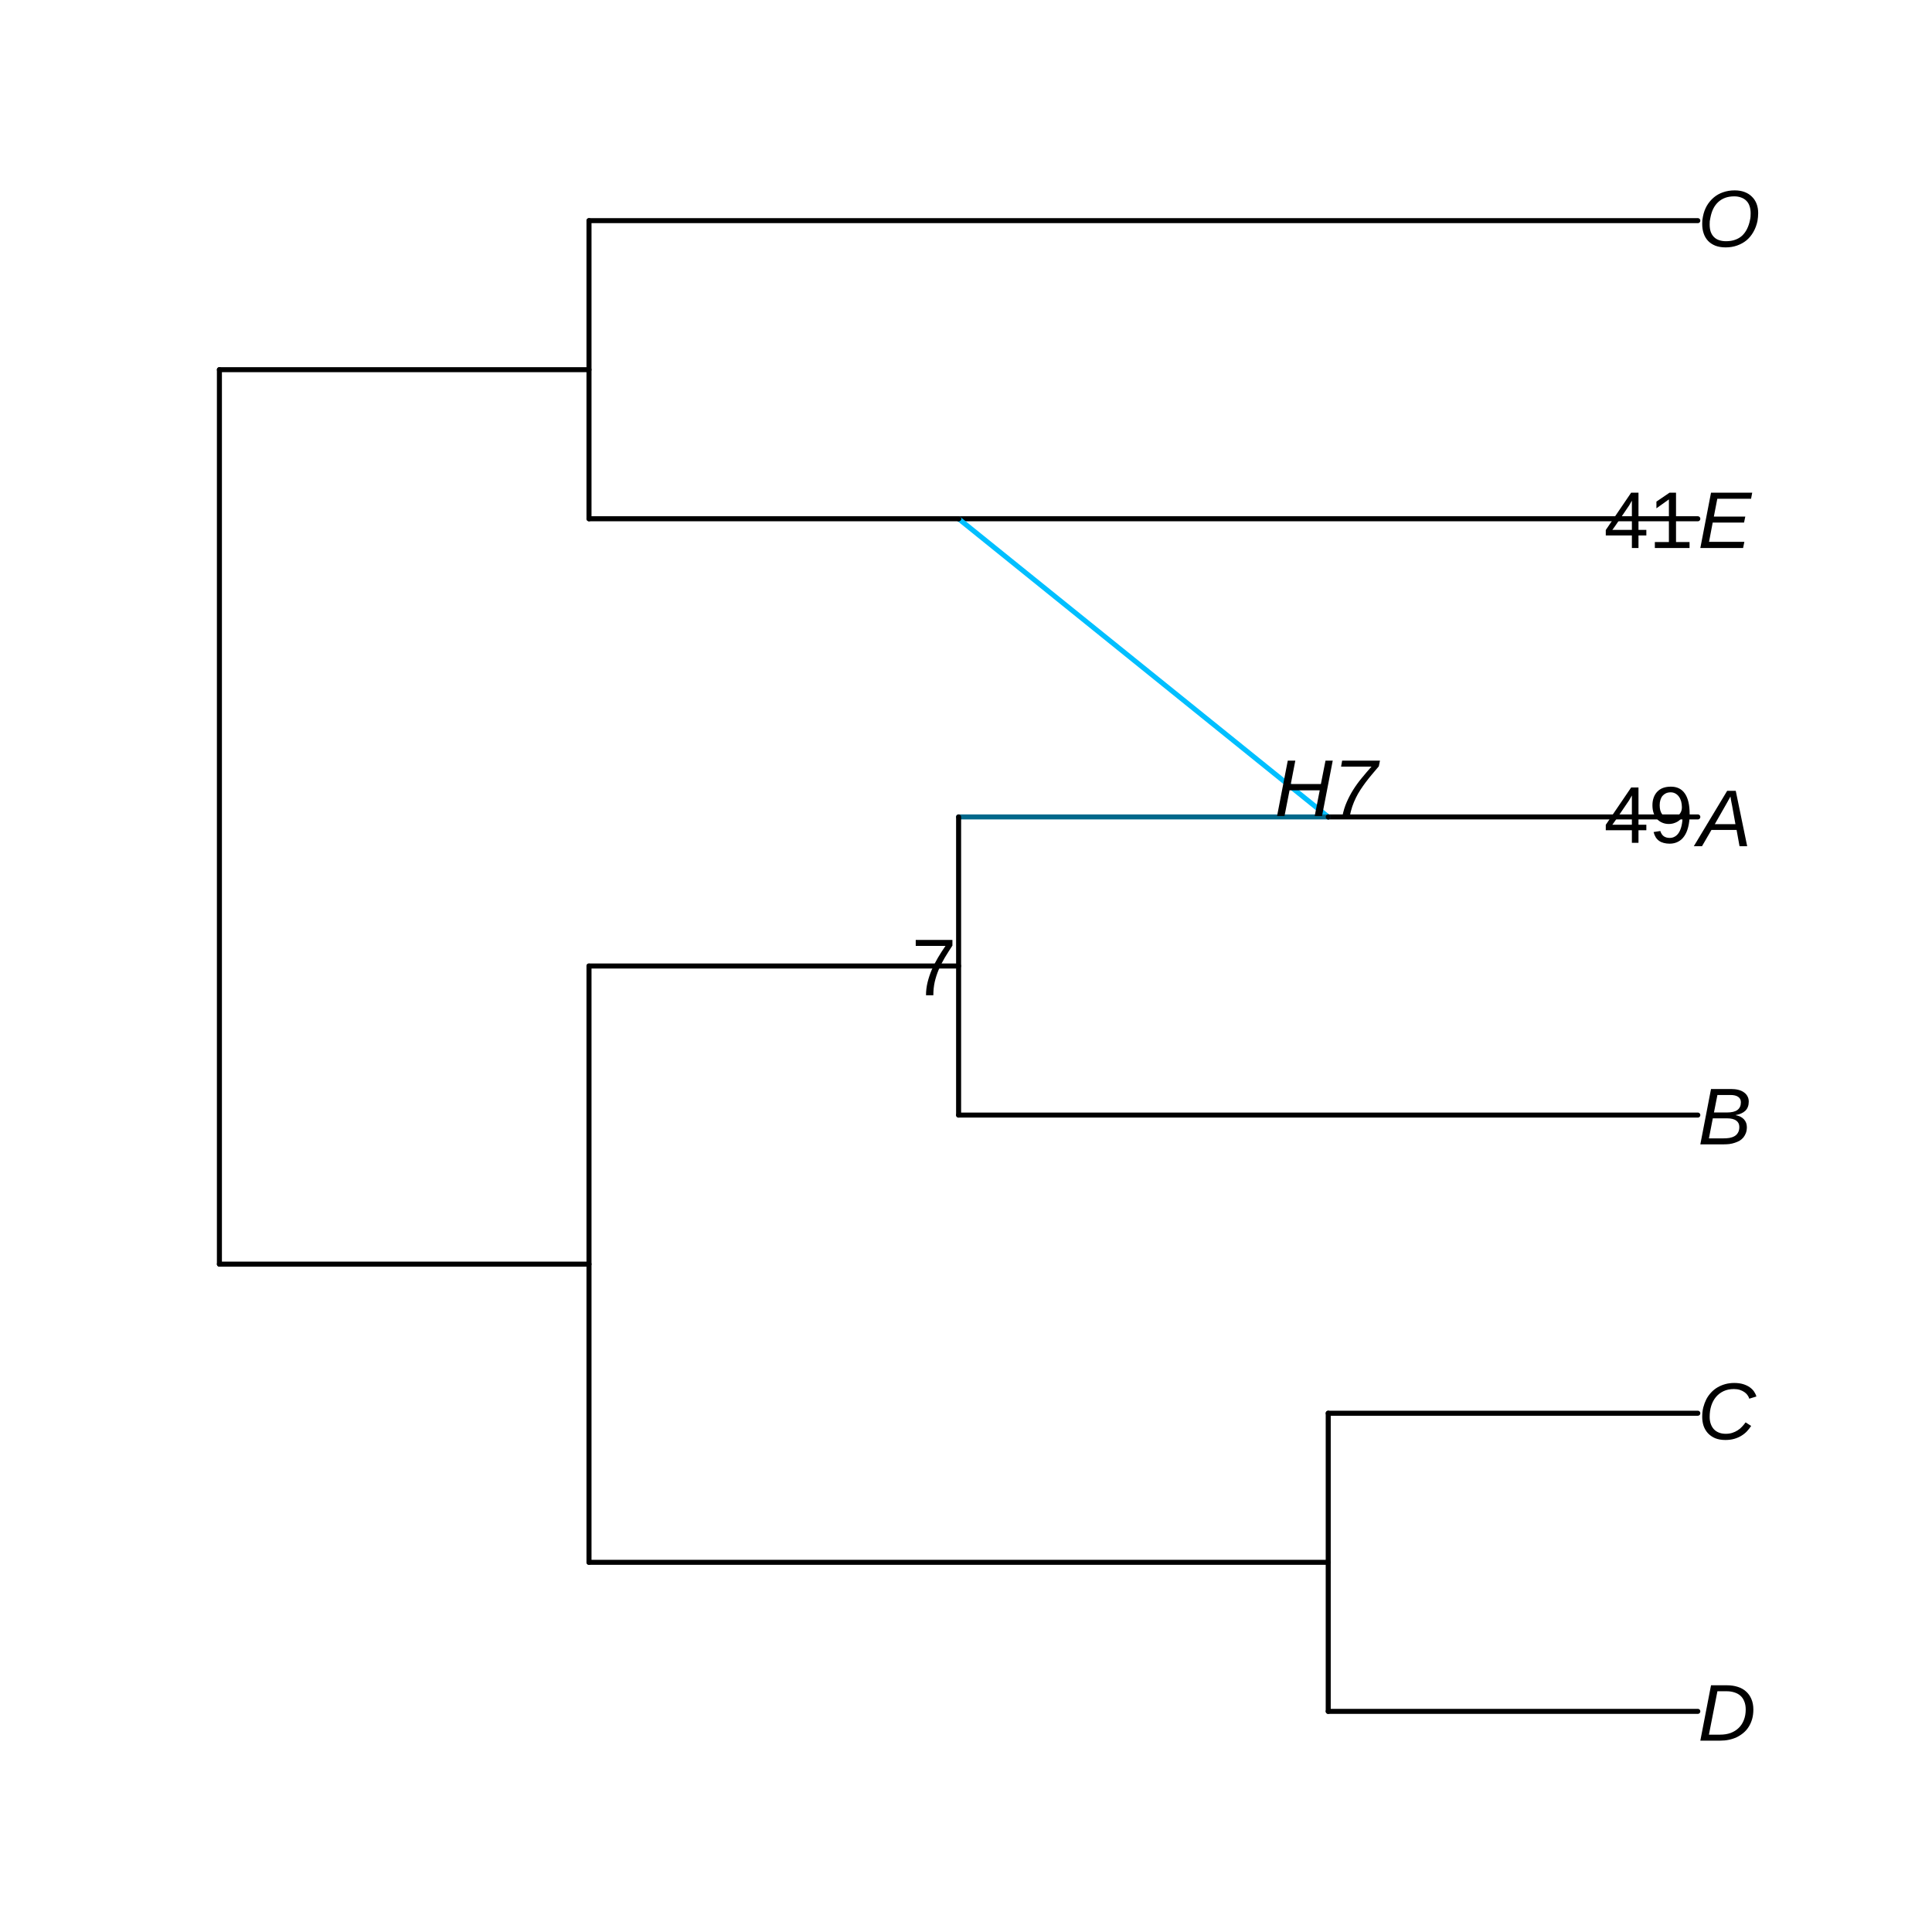
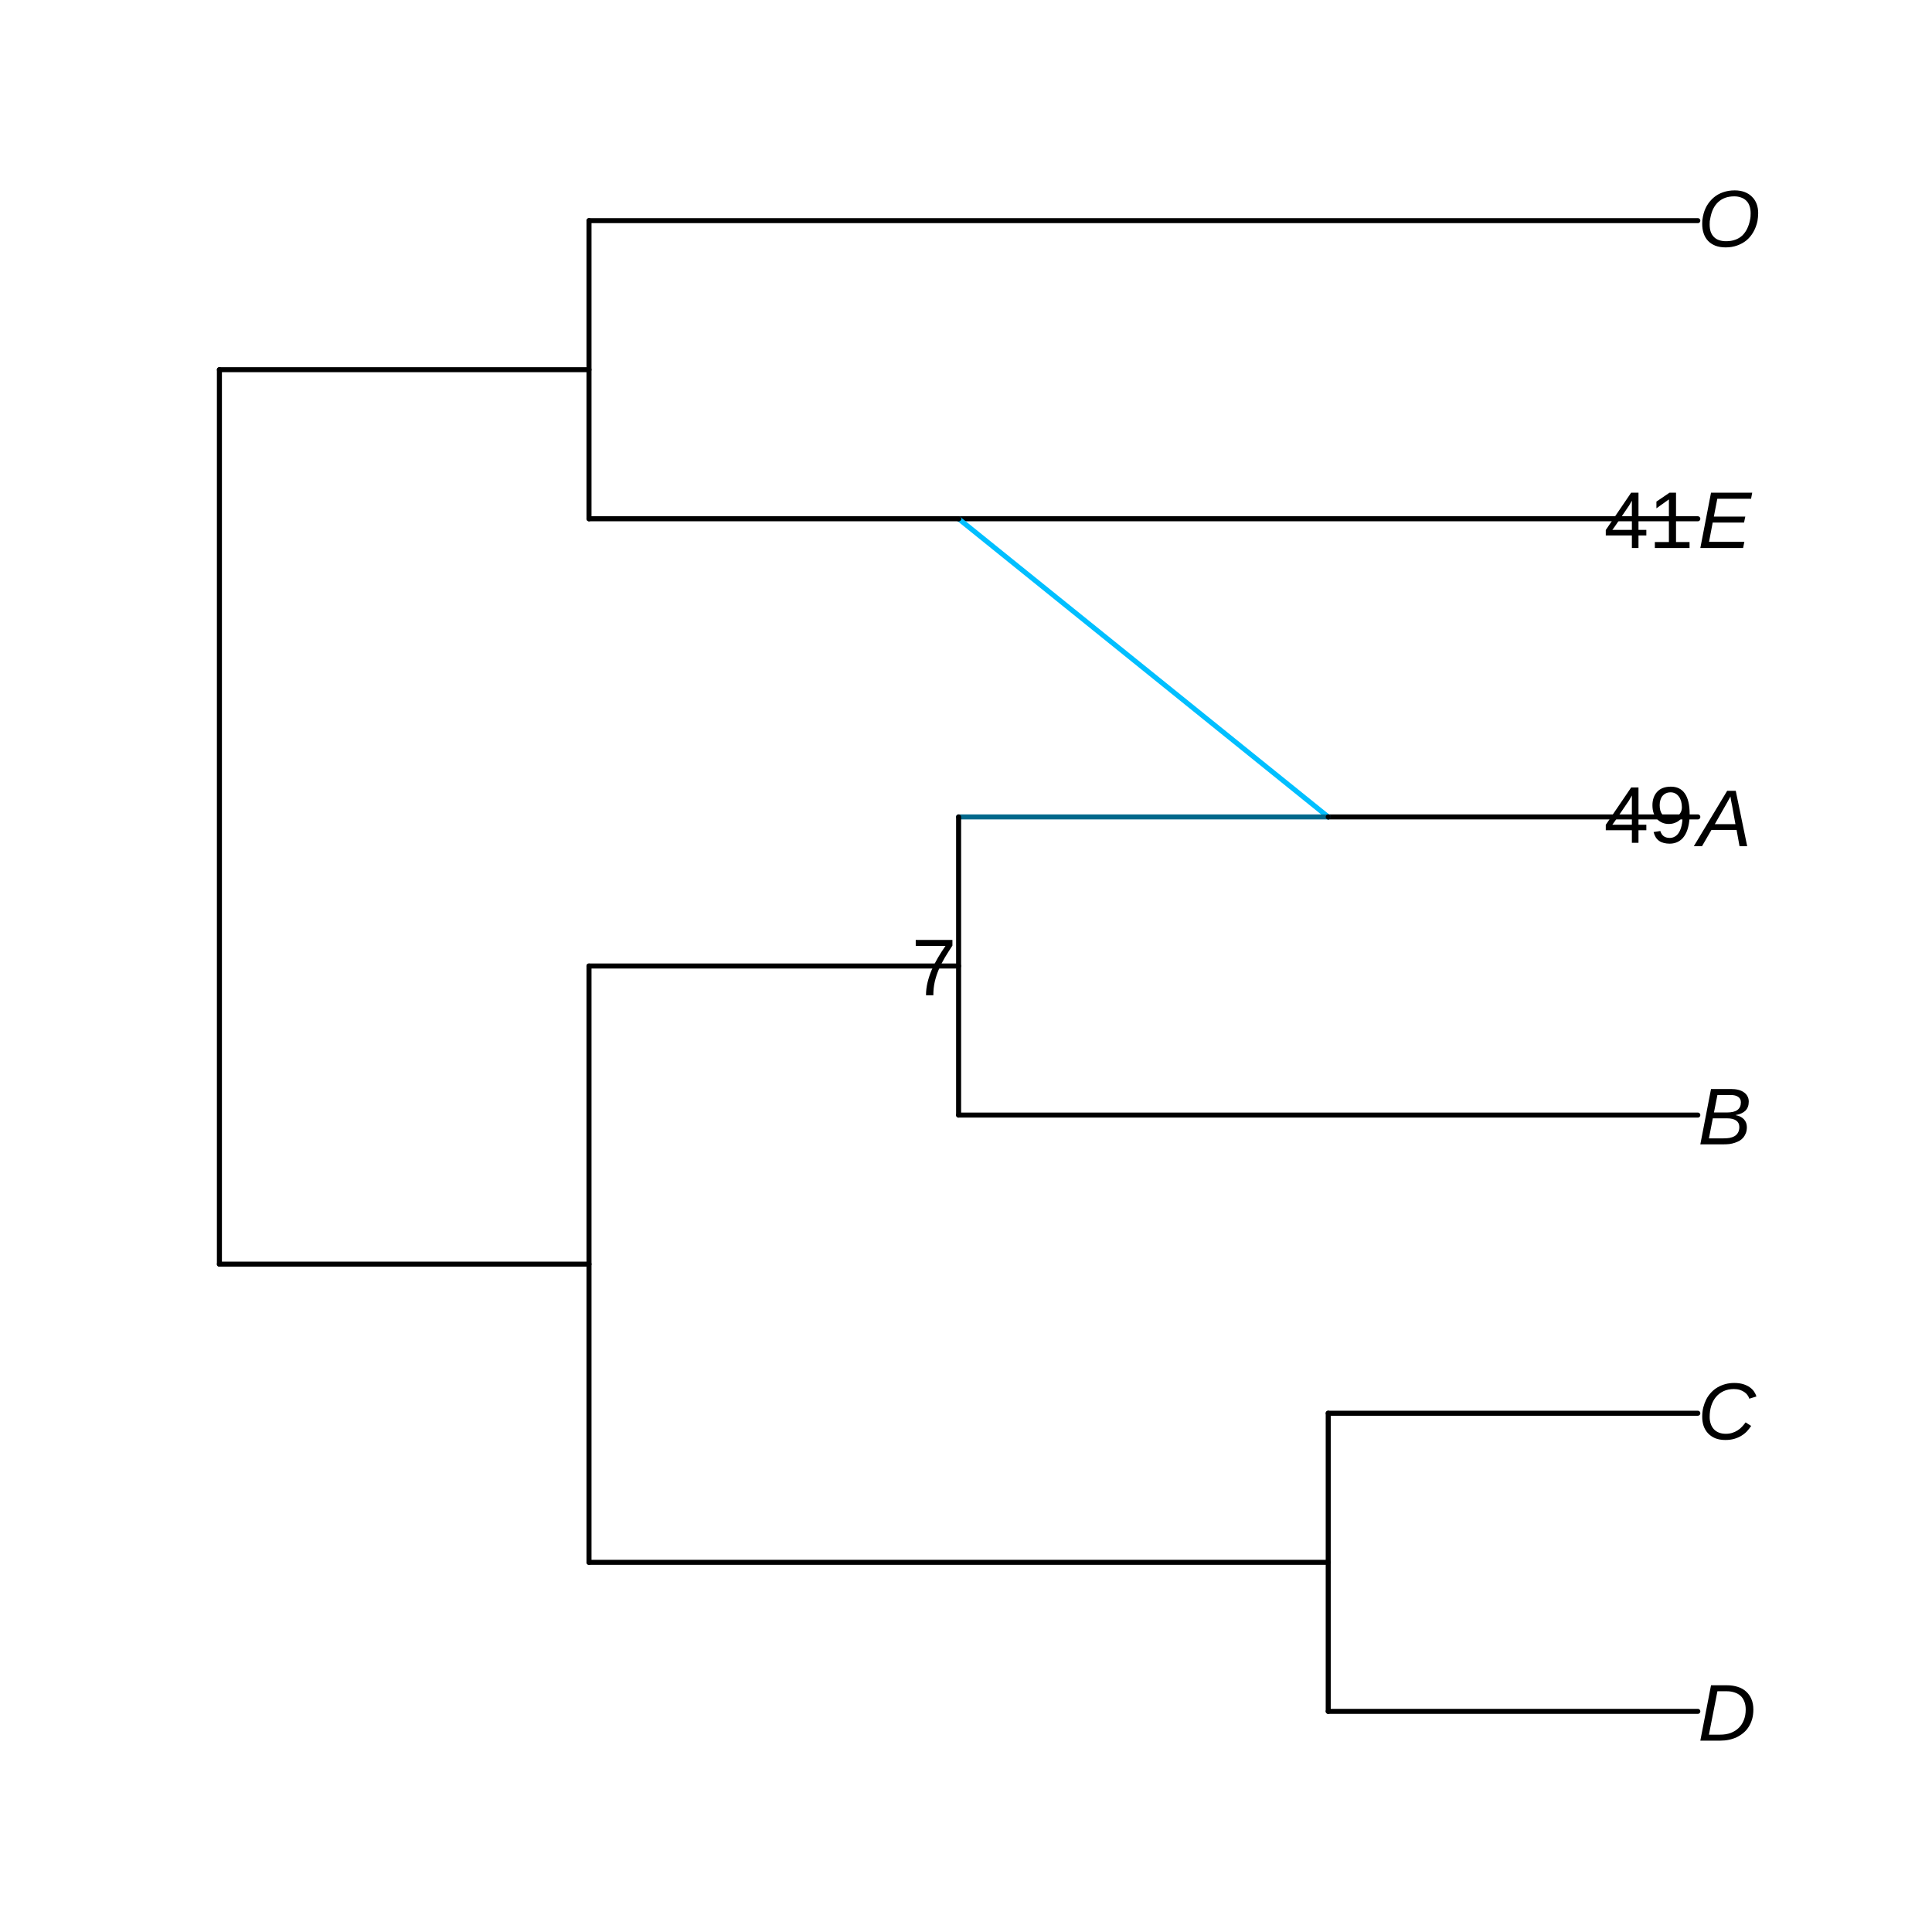
<svg xmlns="http://www.w3.org/2000/svg" xmlns:xlink="http://www.w3.org/1999/xlink" width="288pt" height="288pt" viewBox="0 0 288 288" version="1.1">
  <defs>
    <g>
      <symbol overflow="visible" id="glyph0-0">
        <path style="stroke:none;" d="M 0.406 0 L 0.406 -8 L 3.594 -8 L 3.594 0 Z M 0.797 -0.406 L 3.188 -0.406 L 3.188 -7.594 L 0.797 -7.594 Z M 0.797 -0.406 " />
      </symbol>
      <symbol overflow="visible" id="glyph0-1">
        <path style="stroke:none;" d="M 7.953 -1.969 C 7.766 -1.688 7.551 -1.414 7.312 -1.156 C 7.07 -0.906 6.797 -0.688 6.484 -0.5 C 6.18 -0.312 5.832 -0.16 5.438 -0.047 C 5.051 0.066 4.609 0.125 4.109 0.125 C 3.523 0.125 3.016 0.035 2.578 -0.141 C 2.148 -0.328 1.789 -0.578 1.5 -0.891 C 1.219 -1.203 1.004 -1.566 0.859 -1.984 C 0.723 -2.398 0.656 -2.848 0.656 -3.328 C 0.656 -3.816 0.707 -4.281 0.812 -4.719 C 0.926 -5.156 1.078 -5.562 1.266 -5.938 C 1.461 -6.312 1.703 -6.648 1.984 -6.953 C 2.266 -7.254 2.582 -7.508 2.938 -7.719 C 3.289 -7.926 3.676 -8.086 4.094 -8.203 C 4.508 -8.316 4.953 -8.375 5.422 -8.375 C 5.93 -8.375 6.375 -8.316 6.75 -8.203 C 7.125 -8.086 7.445 -7.938 7.719 -7.75 C 7.988 -7.562 8.207 -7.348 8.375 -7.109 C 8.539 -6.867 8.66 -6.617 8.734 -6.359 L 7.672 -6.031 C 7.617 -6.219 7.531 -6.395 7.406 -6.562 C 7.281 -6.738 7.125 -6.891 6.938 -7.016 C 6.75 -7.148 6.523 -7.258 6.266 -7.344 C 6.004 -7.426 5.707 -7.469 5.375 -7.469 C 4.801 -7.469 4.289 -7.363 3.844 -7.156 C 3.395 -6.945 3.016 -6.656 2.703 -6.281 C 2.398 -5.914 2.164 -5.477 2 -4.969 C 1.844 -4.469 1.766 -3.914 1.766 -3.312 C 1.766 -2.945 1.816 -2.609 1.922 -2.297 C 2.023 -1.992 2.176 -1.727 2.375 -1.5 C 2.57 -1.281 2.82 -1.109 3.125 -0.984 C 3.426 -0.859 3.773 -0.797 4.172 -0.797 C 4.523 -0.797 4.848 -0.844 5.141 -0.938 C 5.43 -1.031 5.695 -1.156 5.938 -1.312 C 6.188 -1.469 6.406 -1.648 6.594 -1.859 C 6.789 -2.066 6.969 -2.281 7.125 -2.5 Z M 7.953 -1.969 " />
      </symbol>
      <symbol overflow="visible" id="glyph0-2">
        <path style="stroke:none;" d="M 4.359 -8.25 C 4.941 -8.25 5.473 -8.172 5.953 -8.016 C 6.43 -7.867 6.844 -7.641 7.188 -7.328 C 7.531 -7.023 7.797 -6.648 7.984 -6.203 C 8.18 -5.754 8.281 -5.234 8.281 -4.641 C 8.281 -4.117 8.219 -3.641 8.094 -3.203 C 7.969 -2.773 7.797 -2.391 7.578 -2.047 C 7.359 -1.703 7.094 -1.398 6.781 -1.141 C 6.477 -0.891 6.145 -0.676 5.781 -0.5 C 5.414 -0.332 5.031 -0.207 4.625 -0.125 C 4.219 -0.039 3.801 0 3.375 0 L 0.375 0 L 1.969 -8.25 Z M 1.656 -0.891 L 3.328 -0.891 C 3.898 -0.891 4.422 -0.973 4.891 -1.141 C 5.359 -1.316 5.758 -1.566 6.094 -1.891 C 6.426 -2.211 6.68 -2.602 6.859 -3.062 C 7.047 -3.531 7.141 -4.055 7.141 -4.641 C 7.141 -5.109 7.066 -5.516 6.922 -5.859 C 6.785 -6.203 6.594 -6.484 6.344 -6.703 C 6.094 -6.922 5.797 -7.082 5.453 -7.188 C 5.109 -7.301 4.738 -7.359 4.344 -7.359 L 2.922 -7.359 Z M 1.656 -0.891 " />
      </symbol>
      <symbol overflow="visible" id="glyph0-3">
        <path style="stroke:none;" d="M 5.5 -8.375 C 6.062 -8.375 6.555 -8.289 6.984 -8.125 C 7.422 -7.957 7.785 -7.723 8.078 -7.422 C 8.379 -7.129 8.609 -6.773 8.766 -6.359 C 8.922 -5.941 9 -5.484 9 -4.984 C 9 -4.797 8.988 -4.598 8.969 -4.391 C 8.945 -4.18 8.922 -3.984 8.891 -3.797 C 8.766 -3.203 8.562 -2.66 8.281 -2.172 C 8.008 -1.691 7.672 -1.281 7.266 -0.938 C 6.859 -0.602 6.391 -0.344 5.859 -0.156 C 5.336 0.031 4.77 0.125 4.156 0.125 C 3.57 0.125 3.062 0.039 2.625 -0.125 C 2.188 -0.301 1.82 -0.539 1.531 -0.844 C 1.238 -1.156 1.02 -1.523 0.875 -1.953 C 0.727 -2.379 0.656 -2.848 0.656 -3.359 C 0.656 -3.535 0.66 -3.719 0.672 -3.906 C 0.691 -4.094 0.723 -4.285 0.766 -4.484 C 0.879 -5.066 1.07 -5.598 1.344 -6.078 C 1.625 -6.555 1.969 -6.969 2.375 -7.312 C 2.781 -7.656 3.242 -7.914 3.766 -8.094 C 4.297 -8.281 4.875 -8.375 5.5 -8.375 Z M 5.438 -7.484 C 4.926 -7.484 4.473 -7.41 4.078 -7.266 C 3.68 -7.117 3.332 -6.906 3.031 -6.625 C 2.738 -6.352 2.492 -6.02 2.297 -5.625 C 2.109 -5.238 1.969 -4.797 1.875 -4.297 C 1.832 -4.117 1.801 -3.945 1.781 -3.781 C 1.77 -3.613 1.766 -3.453 1.766 -3.297 C 1.766 -2.879 1.816 -2.516 1.922 -2.203 C 2.035 -1.891 2.195 -1.629 2.406 -1.422 C 2.613 -1.211 2.867 -1.055 3.172 -0.953 C 3.484 -0.848 3.828 -0.797 4.203 -0.797 C 4.723 -0.797 5.18 -0.867 5.578 -1.016 C 5.984 -1.16 6.332 -1.367 6.625 -1.641 C 6.914 -1.922 7.156 -2.254 7.344 -2.641 C 7.539 -3.035 7.688 -3.477 7.781 -3.969 C 7.82 -4.133 7.848 -4.301 7.859 -4.469 C 7.867 -4.645 7.875 -4.812 7.875 -4.969 C 7.875 -5.383 7.816 -5.75 7.703 -6.062 C 7.598 -6.375 7.438 -6.633 7.219 -6.844 C 7.008 -7.051 6.754 -7.207 6.453 -7.312 C 6.148 -7.426 5.812 -7.484 5.438 -7.484 Z M 5.438 -7.484 " />
      </symbol>
      <symbol overflow="visible" id="glyph0-4">
        <path style="stroke:none;" d="M 0.375 0 L 1.969 -8.25 L 8.109 -8.25 L 7.938 -7.344 L 2.906 -7.344 L 2.391 -4.688 L 7.078 -4.688 L 6.891 -3.797 L 2.219 -3.797 L 1.672 -0.922 L 6.938 -0.922 L 6.75 0 Z M 0.375 0 " />
      </symbol>
      <symbol overflow="visible" id="glyph0-5">
        <path style="stroke:none;" d="M 1.969 -8.25 L 4.953 -8.25 C 5.359 -8.25 5.723 -8.207 6.047 -8.125 C 6.379 -8.039 6.656 -7.914 6.875 -7.75 C 7.102 -7.594 7.281 -7.395 7.406 -7.156 C 7.531 -6.926 7.594 -6.664 7.594 -6.375 C 7.594 -5.801 7.426 -5.348 7.094 -5.016 C 6.758 -4.691 6.266 -4.473 5.609 -4.359 C 5.891 -4.305 6.133 -4.227 6.344 -4.125 C 6.551 -4.02 6.727 -3.891 6.875 -3.734 C 7.02 -3.578 7.129 -3.398 7.203 -3.203 C 7.273 -3.004 7.312 -2.797 7.312 -2.578 C 7.312 -2.254 7.266 -1.961 7.172 -1.703 C 7.078 -1.453 6.953 -1.227 6.797 -1.031 C 6.641 -0.844 6.453 -0.68 6.234 -0.547 C 6.016 -0.422 5.773 -0.316 5.516 -0.234 C 5.266 -0.148 5 -0.086 4.719 -0.047 C 4.438 -0.016 4.148 0 3.859 0 L 0.375 0 Z M 2.406 -4.75 L 4.344 -4.75 C 5.051 -4.75 5.57 -4.875 5.906 -5.125 C 6.25 -5.383 6.422 -5.766 6.422 -6.266 C 6.422 -6.629 6.285 -6.898 6.016 -7.078 C 5.754 -7.266 5.367 -7.359 4.859 -7.359 L 2.922 -7.359 Z M 1.656 -0.891 L 3.812 -0.891 C 4.113 -0.891 4.41 -0.91 4.703 -0.953 C 4.992 -1.004 5.25 -1.094 5.469 -1.219 C 5.688 -1.344 5.859 -1.516 5.984 -1.734 C 6.117 -1.953 6.188 -2.238 6.188 -2.594 C 6.188 -3.008 6.031 -3.328 5.719 -3.547 C 5.406 -3.766 4.961 -3.875 4.391 -3.875 L 2.234 -3.875 Z M 1.656 -0.891 " />
      </symbol>
      <symbol overflow="visible" id="glyph0-6">
        <path style="stroke:none;" d="M 6.219 0 L 5.781 -2.422 L 2.031 -2.422 L 0.625 0 L -0.594 0 L 4.375 -8.25 L 5.656 -8.25 L 7.359 0 Z M 5.109 -6.062 C 5.078 -6.219 5.047 -6.367 5.016 -6.516 C 4.984 -6.672 4.957 -6.812 4.938 -6.938 C 4.914 -7.07 4.898 -7.18 4.891 -7.266 C 4.879 -7.348 4.867 -7.395 4.859 -7.406 C 4.859 -7.395 4.832 -7.344 4.781 -7.25 C 4.738 -7.164 4.68 -7.062 4.609 -6.938 C 4.535 -6.812 4.457 -6.672 4.375 -6.516 C 4.289 -6.359 4.203 -6.203 4.109 -6.047 L 2.531 -3.281 L 5.609 -3.281 Z M 5.109 -6.062 " />
-       </symbol>
-       <symbol overflow="visible" id="glyph0-7">
-         <path style="stroke:none;" d="M 5.984 0 L 6.734 -3.828 L 2.234 -3.828 L 1.484 0 L 0.375 0 L 1.969 -8.25 L 3.094 -8.25 L 2.422 -4.766 L 6.906 -4.766 L 7.594 -8.25 L 8.672 -8.25 L 7.078 0 Z M 5.984 0 " />
-       </symbol>
-       <symbol overflow="visible" id="glyph0-8">
-         <path style="stroke:none;" d="M 6.875 -7.406 C 6.52 -6.977 6.176 -6.57 5.844 -6.188 C 5.52 -5.801 5.211 -5.414 4.922 -5.031 C 4.641 -4.656 4.375 -4.273 4.125 -3.891 C 3.875 -3.504 3.648 -3.109 3.453 -2.703 C 3.254 -2.297 3.078 -1.867 2.922 -1.422 C 2.773 -0.973 2.648 -0.5 2.547 0 L 1.453 0 C 1.598 -0.75 1.812 -1.441 2.094 -2.078 C 2.375 -2.723 2.703 -3.344 3.078 -3.938 C 3.453 -4.531 3.867 -5.102 4.328 -5.656 C 4.785 -6.219 5.27 -6.785 5.781 -7.359 L 1.25 -7.359 L 1.406 -8.25 L 7.047 -8.25 Z M 6.875 -7.406 " />
      </symbol>
      <symbol overflow="visible" id="glyph1-0">
        <path style="stroke:none;" d="M 0.406 0 L 0.406 -8 L 3.594 -8 L 3.594 0 Z M 0.797 -0.406 L 3.188 -0.406 L 3.188 -7.594 L 0.797 -7.594 Z M 0.797 -0.406 " />
      </symbol>
      <symbol overflow="visible" id="glyph1-1">
        <path style="stroke:none;" d="M 5.156 -1.875 L 5.156 0 L 4.172 0 L 4.172 -1.875 L 0.281 -1.875 L 0.281 -2.688 L 4.062 -8.25 L 5.156 -8.25 L 5.156 -2.703 L 6.328 -2.703 L 6.328 -1.875 Z M 4.172 -7.062 C 4.16 -7.039 4.141 -7.004 4.109 -6.953 C 4.078 -6.898 4.039 -6.836 4 -6.766 C 3.957 -6.691 3.914 -6.617 3.875 -6.547 C 3.844 -6.473 3.812 -6.414 3.781 -6.375 L 1.656 -3.25 C 1.633 -3.219 1.602 -3.176 1.562 -3.125 C 1.531 -3.07 1.492 -3.02 1.453 -2.969 C 1.422 -2.914 1.383 -2.863 1.344 -2.812 C 1.301 -2.77 1.27 -2.734 1.25 -2.703 L 4.172 -2.703 Z M 4.172 -7.062 " />
      </symbol>
      <symbol overflow="visible" id="glyph1-2">
        <path style="stroke:none;" d="M 0.922 0 L 0.922 -0.891 L 3.016 -0.891 L 3.016 -7.25 L 1.156 -5.922 L 1.156 -6.922 L 3.109 -8.25 L 4.078 -8.25 L 4.078 -0.891 L 6.094 -0.891 L 6.094 0 Z M 0.922 0 " />
      </symbol>
      <symbol overflow="visible" id="glyph1-3">
        <path style="stroke:none;" d="M 6.109 -4.297 C 6.109 -3.555 6.035 -2.91 5.891 -2.359 C 5.754 -1.805 5.555 -1.348 5.297 -0.984 C 5.047 -0.617 4.734 -0.344 4.359 -0.156 C 3.992 0.031 3.582 0.125 3.125 0.125 C 2.801 0.125 2.508 0.086 2.25 0.016 C 2 -0.047 1.773 -0.145 1.578 -0.281 C 1.379 -0.414 1.207 -0.594 1.062 -0.812 C 0.926 -1.031 0.816 -1.297 0.734 -1.609 L 1.734 -1.766 C 1.848 -1.41 2.02 -1.148 2.25 -0.984 C 2.488 -0.816 2.785 -0.734 3.141 -0.734 C 3.422 -0.734 3.676 -0.801 3.906 -0.938 C 4.145 -1.07 4.348 -1.273 4.516 -1.547 C 4.68 -1.816 4.812 -2.156 4.906 -2.562 C 5 -2.969 5.051 -3.441 5.062 -3.984 C 4.977 -3.797 4.863 -3.629 4.719 -3.484 C 4.582 -3.348 4.422 -3.227 4.234 -3.125 C 4.055 -3.031 3.859 -2.953 3.641 -2.891 C 3.43 -2.836 3.223 -2.812 3.016 -2.812 C 2.641 -2.812 2.301 -2.879 2 -3.016 C 1.695 -3.148 1.438 -3.336 1.219 -3.578 C 1.008 -3.828 0.848 -4.117 0.734 -4.453 C 0.617 -4.797 0.562 -5.18 0.562 -5.609 C 0.562 -6.023 0.625 -6.406 0.75 -6.75 C 0.875 -7.094 1.051 -7.383 1.281 -7.625 C 1.52 -7.875 1.805 -8.062 2.141 -8.188 C 2.484 -8.312 2.875 -8.375 3.312 -8.375 C 4.227 -8.375 4.922 -8.035 5.391 -7.359 C 5.867 -6.68 6.109 -5.66 6.109 -4.297 Z M 4.953 -5.312 C 4.953 -5.613 4.914 -5.898 4.844 -6.172 C 4.77 -6.441 4.66 -6.676 4.516 -6.875 C 4.379 -7.07 4.207 -7.227 4 -7.344 C 3.789 -7.469 3.551 -7.531 3.281 -7.531 C 3.02 -7.531 2.785 -7.484 2.578 -7.391 C 2.379 -7.297 2.207 -7.164 2.062 -7 C 1.926 -6.832 1.82 -6.629 1.75 -6.391 C 1.676 -6.16 1.641 -5.898 1.641 -5.609 C 1.641 -5.328 1.672 -5.066 1.734 -4.828 C 1.805 -4.586 1.91 -4.379 2.047 -4.203 C 2.18 -4.035 2.348 -3.898 2.547 -3.797 C 2.754 -3.703 2.992 -3.656 3.266 -3.656 C 3.461 -3.656 3.66 -3.688 3.859 -3.75 C 4.055 -3.812 4.234 -3.91 4.391 -4.047 C 4.555 -4.191 4.691 -4.367 4.797 -4.578 C 4.898 -4.785 4.953 -5.031 4.953 -5.312 Z M 4.953 -5.312 " />
      </symbol>
      <symbol overflow="visible" id="glyph1-4">
        <path style="stroke:none;" d="M 6.078 -7.406 C 5.66 -6.77 5.273 -6.16 4.922 -5.578 C 4.578 -4.992 4.281 -4.406 4.031 -3.812 C 3.781 -3.219 3.582 -2.609 3.438 -1.984 C 3.301 -1.367 3.234 -0.707 3.234 0 L 2.141 0 C 2.141 -0.656 2.219 -1.301 2.375 -1.938 C 2.531 -2.57 2.738 -3.195 3 -3.812 C 3.27 -4.426 3.578 -5.023 3.922 -5.609 C 4.273 -6.203 4.648 -6.785 5.047 -7.359 L 0.609 -7.359 L 0.609 -8.25 L 6.078 -8.25 Z M 6.078 -7.406 " />
      </symbol>
    </g>
  </defs>
  <g id="surface51">
    <rect x="0" y="0" width="288" height="288" style="fill:rgb(100%,100%,100%);fill-opacity:1;stroke:none;" />
    <path style="fill:none;stroke-width:0.75;stroke-linecap:round;stroke-linejoin:round;stroke:rgb(0%,0%,0%);stroke-opacity:1;stroke-miterlimit:10;" d="M 197.996 210.668 L 253.09 210.668 " />
    <path style="fill:none;stroke-width:0.75;stroke-linecap:round;stroke-linejoin:round;stroke:rgb(0%,0%,0%);stroke-opacity:1;stroke-miterlimit:10;" d="M 197.996 255.109 L 253.09 255.109 " />
    <path style="fill:none;stroke-width:0.75;stroke-linecap:round;stroke-linejoin:round;stroke:rgb(0%,0%,0%);stroke-opacity:1;stroke-miterlimit:10;" d="M 87.801 32.891 L 253.09 32.891 " />
    <path style="fill:none;stroke-width:0.75;stroke-linecap:round;stroke-linejoin:round;stroke:rgb(0%,0%,0%);stroke-opacity:1;stroke-miterlimit:10;" d="M 142.898 77.332 L 253.09 77.332 " />
    <path style="fill:none;stroke-width:0.75;stroke-linecap:round;stroke-linejoin:round;stroke:rgb(0%,74.902%,100%);stroke-opacity:1;stroke-miterlimit:10;" d="M 142.898 77.332 L 197.996 121.777 " />
    <path style="fill:none;stroke-width:0.75;stroke-linecap:round;stroke-linejoin:round;stroke:rgb(0%,0%,0%);stroke-opacity:1;stroke-miterlimit:10;" d="M 87.801 77.332 L 142.898 77.332 " />
    <path style="fill:none;stroke-width:0.75;stroke-linecap:round;stroke-linejoin:round;stroke:rgb(0%,0%,0%);stroke-opacity:1;stroke-miterlimit:10;" d="M 32.707 55.109 L 87.801 55.109 " />
    <path style="fill:none;stroke-width:0.75;stroke-linecap:round;stroke-linejoin:round;stroke:rgb(0%,0%,0%);stroke-opacity:1;stroke-miterlimit:10;" d="M 142.898 166.223 L 253.09 166.223 " />
    <path style="fill:none;stroke-width:0.75;stroke-linecap:round;stroke-linejoin:round;stroke:rgb(0%,0%,0%);stroke-opacity:1;stroke-miterlimit:10;" d="M 197.996 121.777 L 253.09 121.777 " />
    <path style="fill:none;stroke-width:0.75;stroke-linecap:round;stroke-linejoin:round;stroke:rgb(0%,40.784%,54.51%);stroke-opacity:1;stroke-miterlimit:10;" d="M 142.898 121.777 L 197.996 121.777 " />
    <path style="fill:none;stroke-width:0.75;stroke-linecap:round;stroke-linejoin:round;stroke:rgb(0%,0%,0%);stroke-opacity:1;stroke-miterlimit:10;" d="M 87.801 144 L 142.898 144 " />
    <path style="fill:none;stroke-width:0.75;stroke-linecap:round;stroke-linejoin:round;stroke:rgb(0%,0%,0%);stroke-opacity:1;stroke-miterlimit:10;" d="M 87.801 232.891 L 197.996 232.891 " />
    <path style="fill:none;stroke-width:0.75;stroke-linecap:round;stroke-linejoin:round;stroke:rgb(0%,0%,0%);stroke-opacity:1;stroke-miterlimit:10;" d="M 32.707 188.445 L 87.801 188.445 " />
    <path style="fill:none;stroke-width:0.75;stroke-linecap:round;stroke-linejoin:round;stroke:rgb(0%,0%,0%);stroke-opacity:1;stroke-miterlimit:10;" d="M 142.898 77.332 L 142.898 77.332 " />
    <path style="fill:none;stroke-width:0.75;stroke-linecap:round;stroke-linejoin:round;stroke:rgb(0%,0%,0%);stroke-opacity:1;stroke-miterlimit:10;" d="M 87.801 77.332 L 87.801 32.891 " />
    <path style="fill:none;stroke-width:0.75;stroke-linecap:round;stroke-linejoin:round;stroke:rgb(0%,0%,0%);stroke-opacity:1;stroke-miterlimit:10;" d="M 197.996 121.777 L 197.996 121.777 " />
    <path style="fill:none;stroke-width:0.75;stroke-linecap:round;stroke-linejoin:round;stroke:rgb(0%,0%,0%);stroke-opacity:1;stroke-miterlimit:10;" d="M 142.898 166.223 L 142.898 121.777 " />
    <path style="fill:none;stroke-width:0.75;stroke-linecap:round;stroke-linejoin:round;stroke:rgb(0%,0%,0%);stroke-opacity:1;stroke-miterlimit:10;" d="M 87.801 232.891 L 87.801 144 " />
    <path style="fill:none;stroke-width:0.75;stroke-linecap:round;stroke-linejoin:round;stroke:rgb(0%,0%,0%);stroke-opacity:1;stroke-miterlimit:10;" d="M 197.996 255.109 L 197.996 210.668 " />
    <path style="fill:none;stroke-width:0.75;stroke-linecap:round;stroke-linejoin:round;stroke:rgb(0%,0%,0%);stroke-opacity:1;stroke-miterlimit:10;" d="M 32.707 188.445 L 32.707 55.109 " />
    <g style="fill:rgb(0%,0%,0%);fill-opacity:1;">
      <use xlink:href="#glyph0-1" x="253.09" y="214.531" />
    </g>
    <g style="fill:rgb(0%,0%,0%);fill-opacity:1;">
      <use xlink:href="#glyph0-2" x="253.09" y="259.473" />
    </g>
    <g style="fill:rgb(0%,0%,0%);fill-opacity:1;">
      <use xlink:href="#glyph0-3" x="253.09" y="36.754" />
    </g>
    <g style="fill:rgb(0%,0%,0%);fill-opacity:1;">
      <use xlink:href="#glyph0-4" x="253.09" y="81.695" />
    </g>
    <g style="fill:rgb(0%,0%,0%);fill-opacity:1;">
      <use xlink:href="#glyph0-5" x="253.09" y="170.586" />
    </g>
    <g style="fill:rgb(0%,0%,0%);fill-opacity:1;">
      <use xlink:href="#glyph0-6" x="253.09" y="126.141" />
    </g>
    <g style="fill:rgb(0%,0%,0%);fill-opacity:1;">
-       <use xlink:href="#glyph0-7" x="189.996" y="121.641" />
-       <use xlink:href="#glyph0-8" x="198.662" y="121.641" />
-     </g>
-     <g style="fill:rgb(0%,0%,0%);fill-opacity:1;">
      <use xlink:href="#glyph1-1" x="239.09" y="81.695" />
      <use xlink:href="#glyph1-2" x="245.764" y="81.695" />
    </g>
    <g style="fill:rgb(0%,0%,0%);fill-opacity:1;">
      <use xlink:href="#glyph1-1" x="239.09" y="125.641" />
      <use xlink:href="#glyph1-3" x="245.764" y="125.641" />
    </g>
    <g style="fill:rgb(0%,0%,0%);fill-opacity:1;">
      <use xlink:href="#glyph1-4" x="135.898" y="148.363" />
    </g>
  </g>
</svg>
